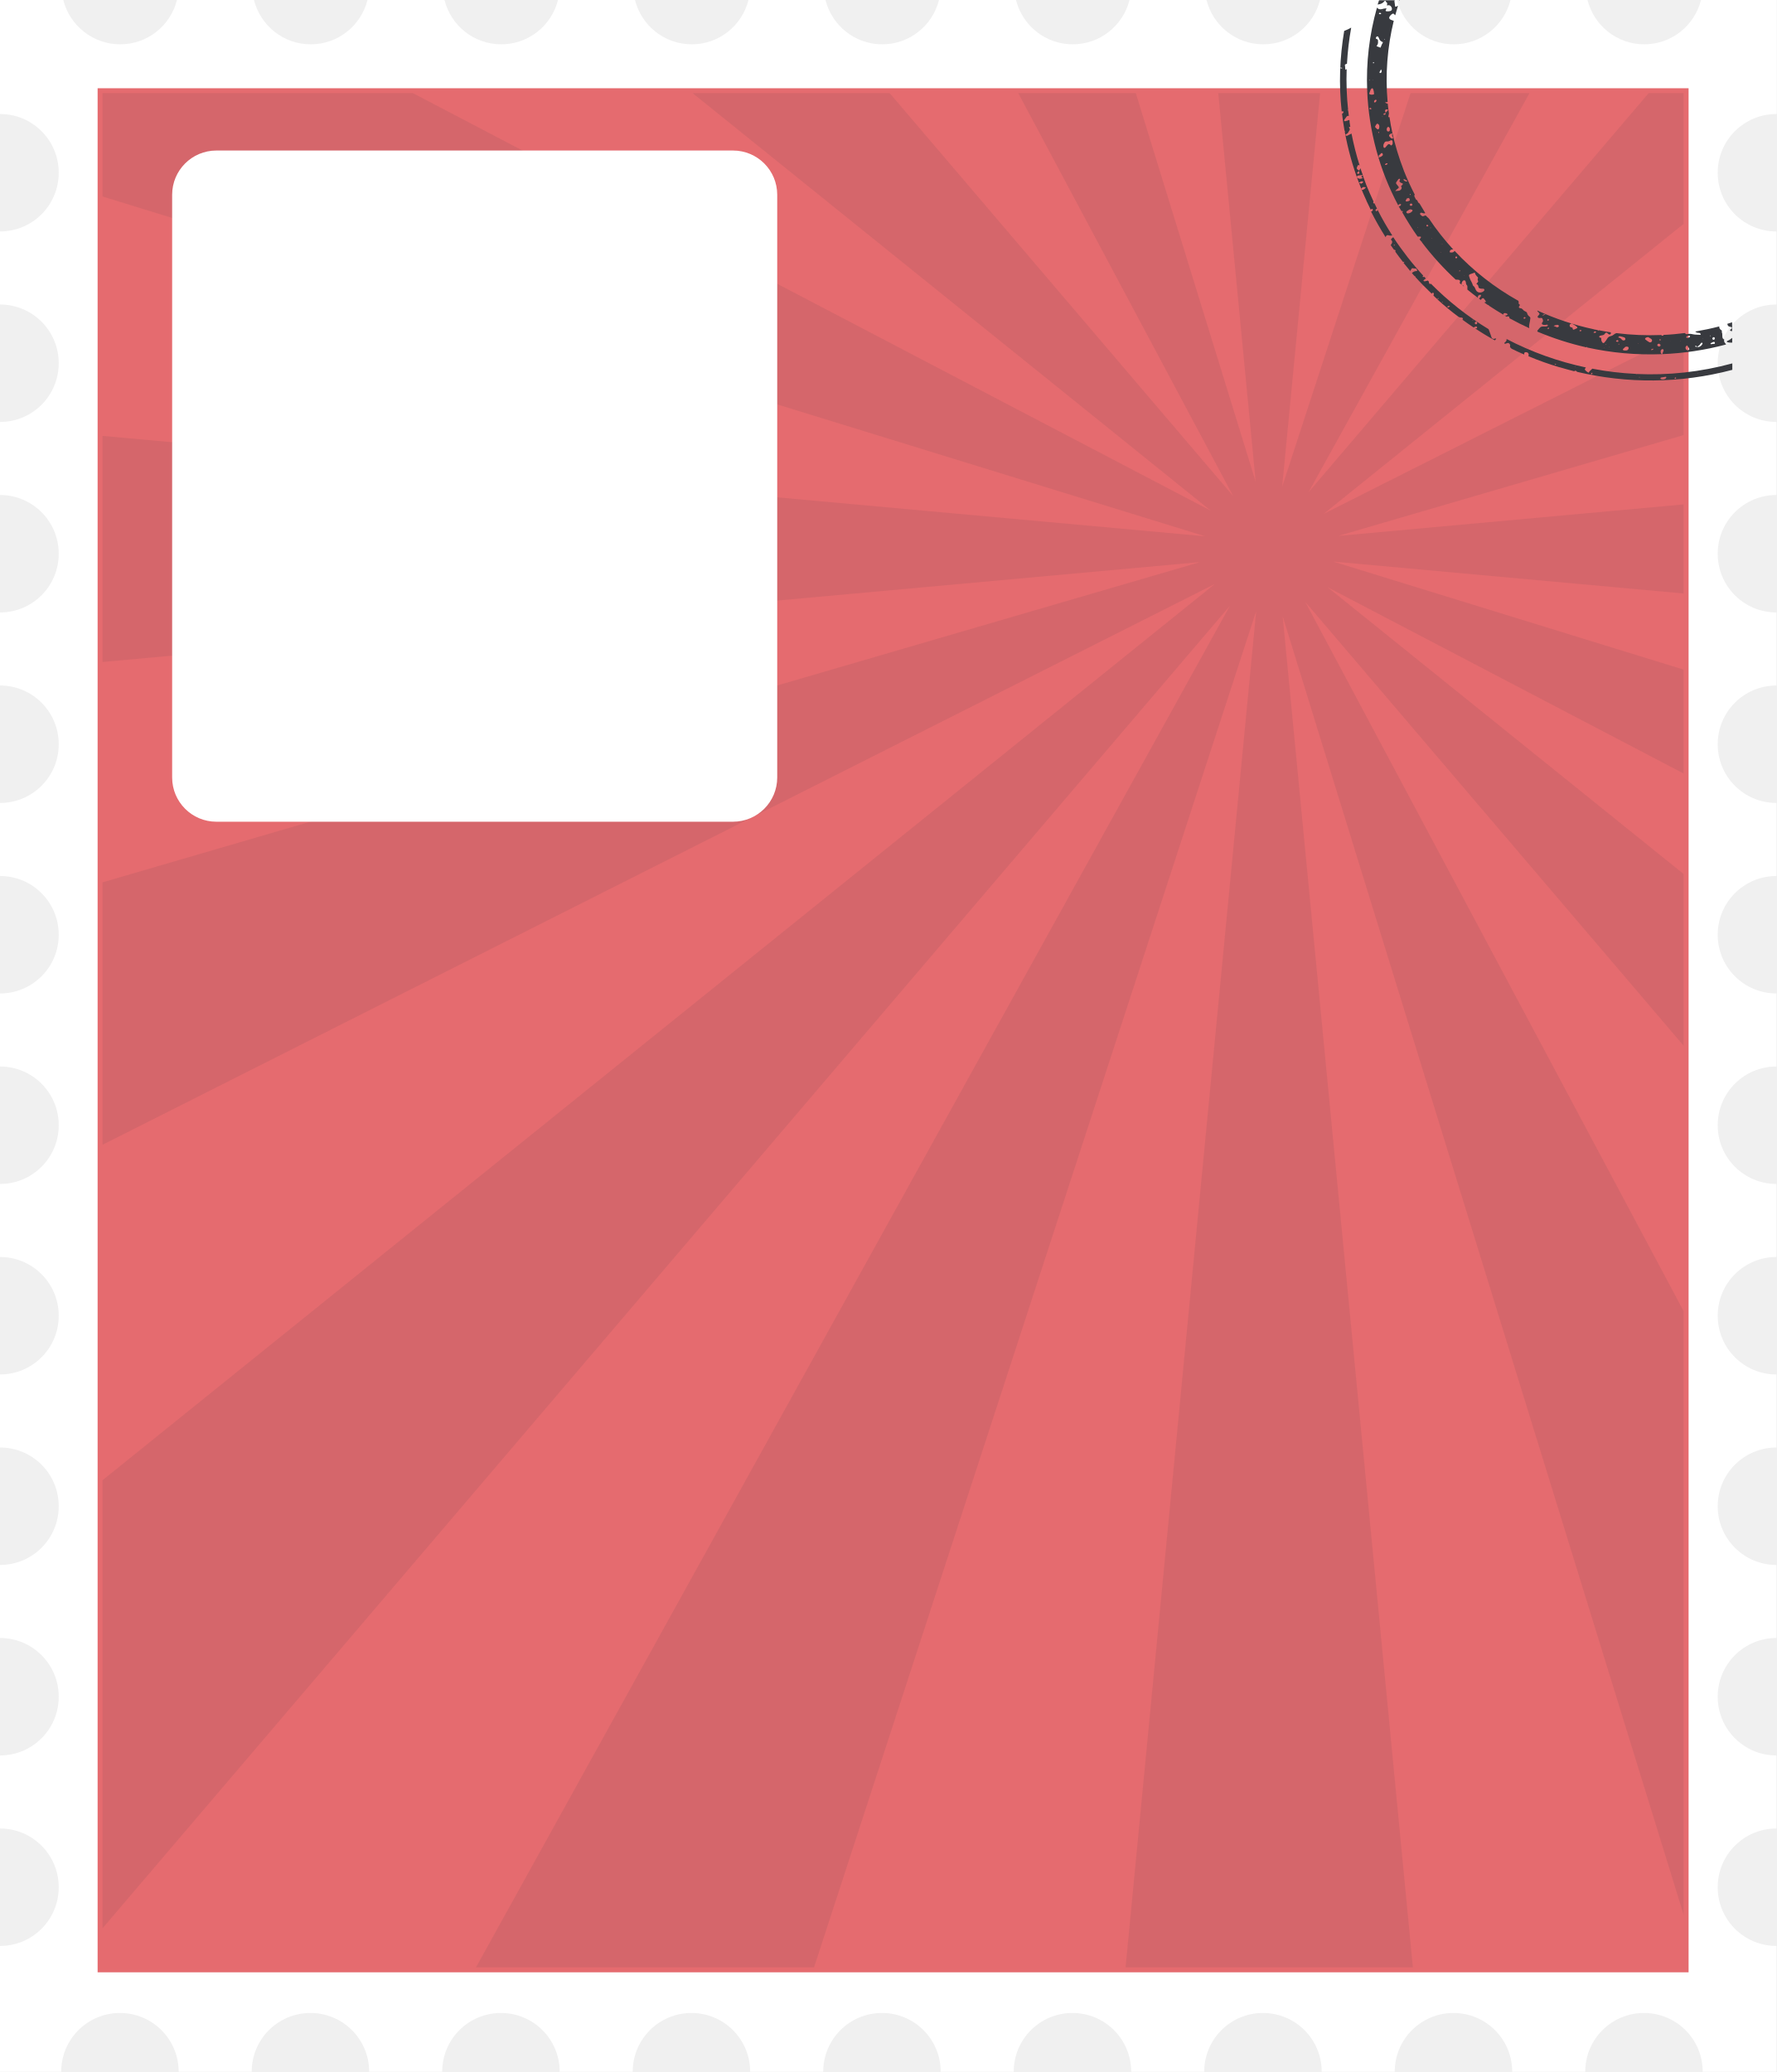
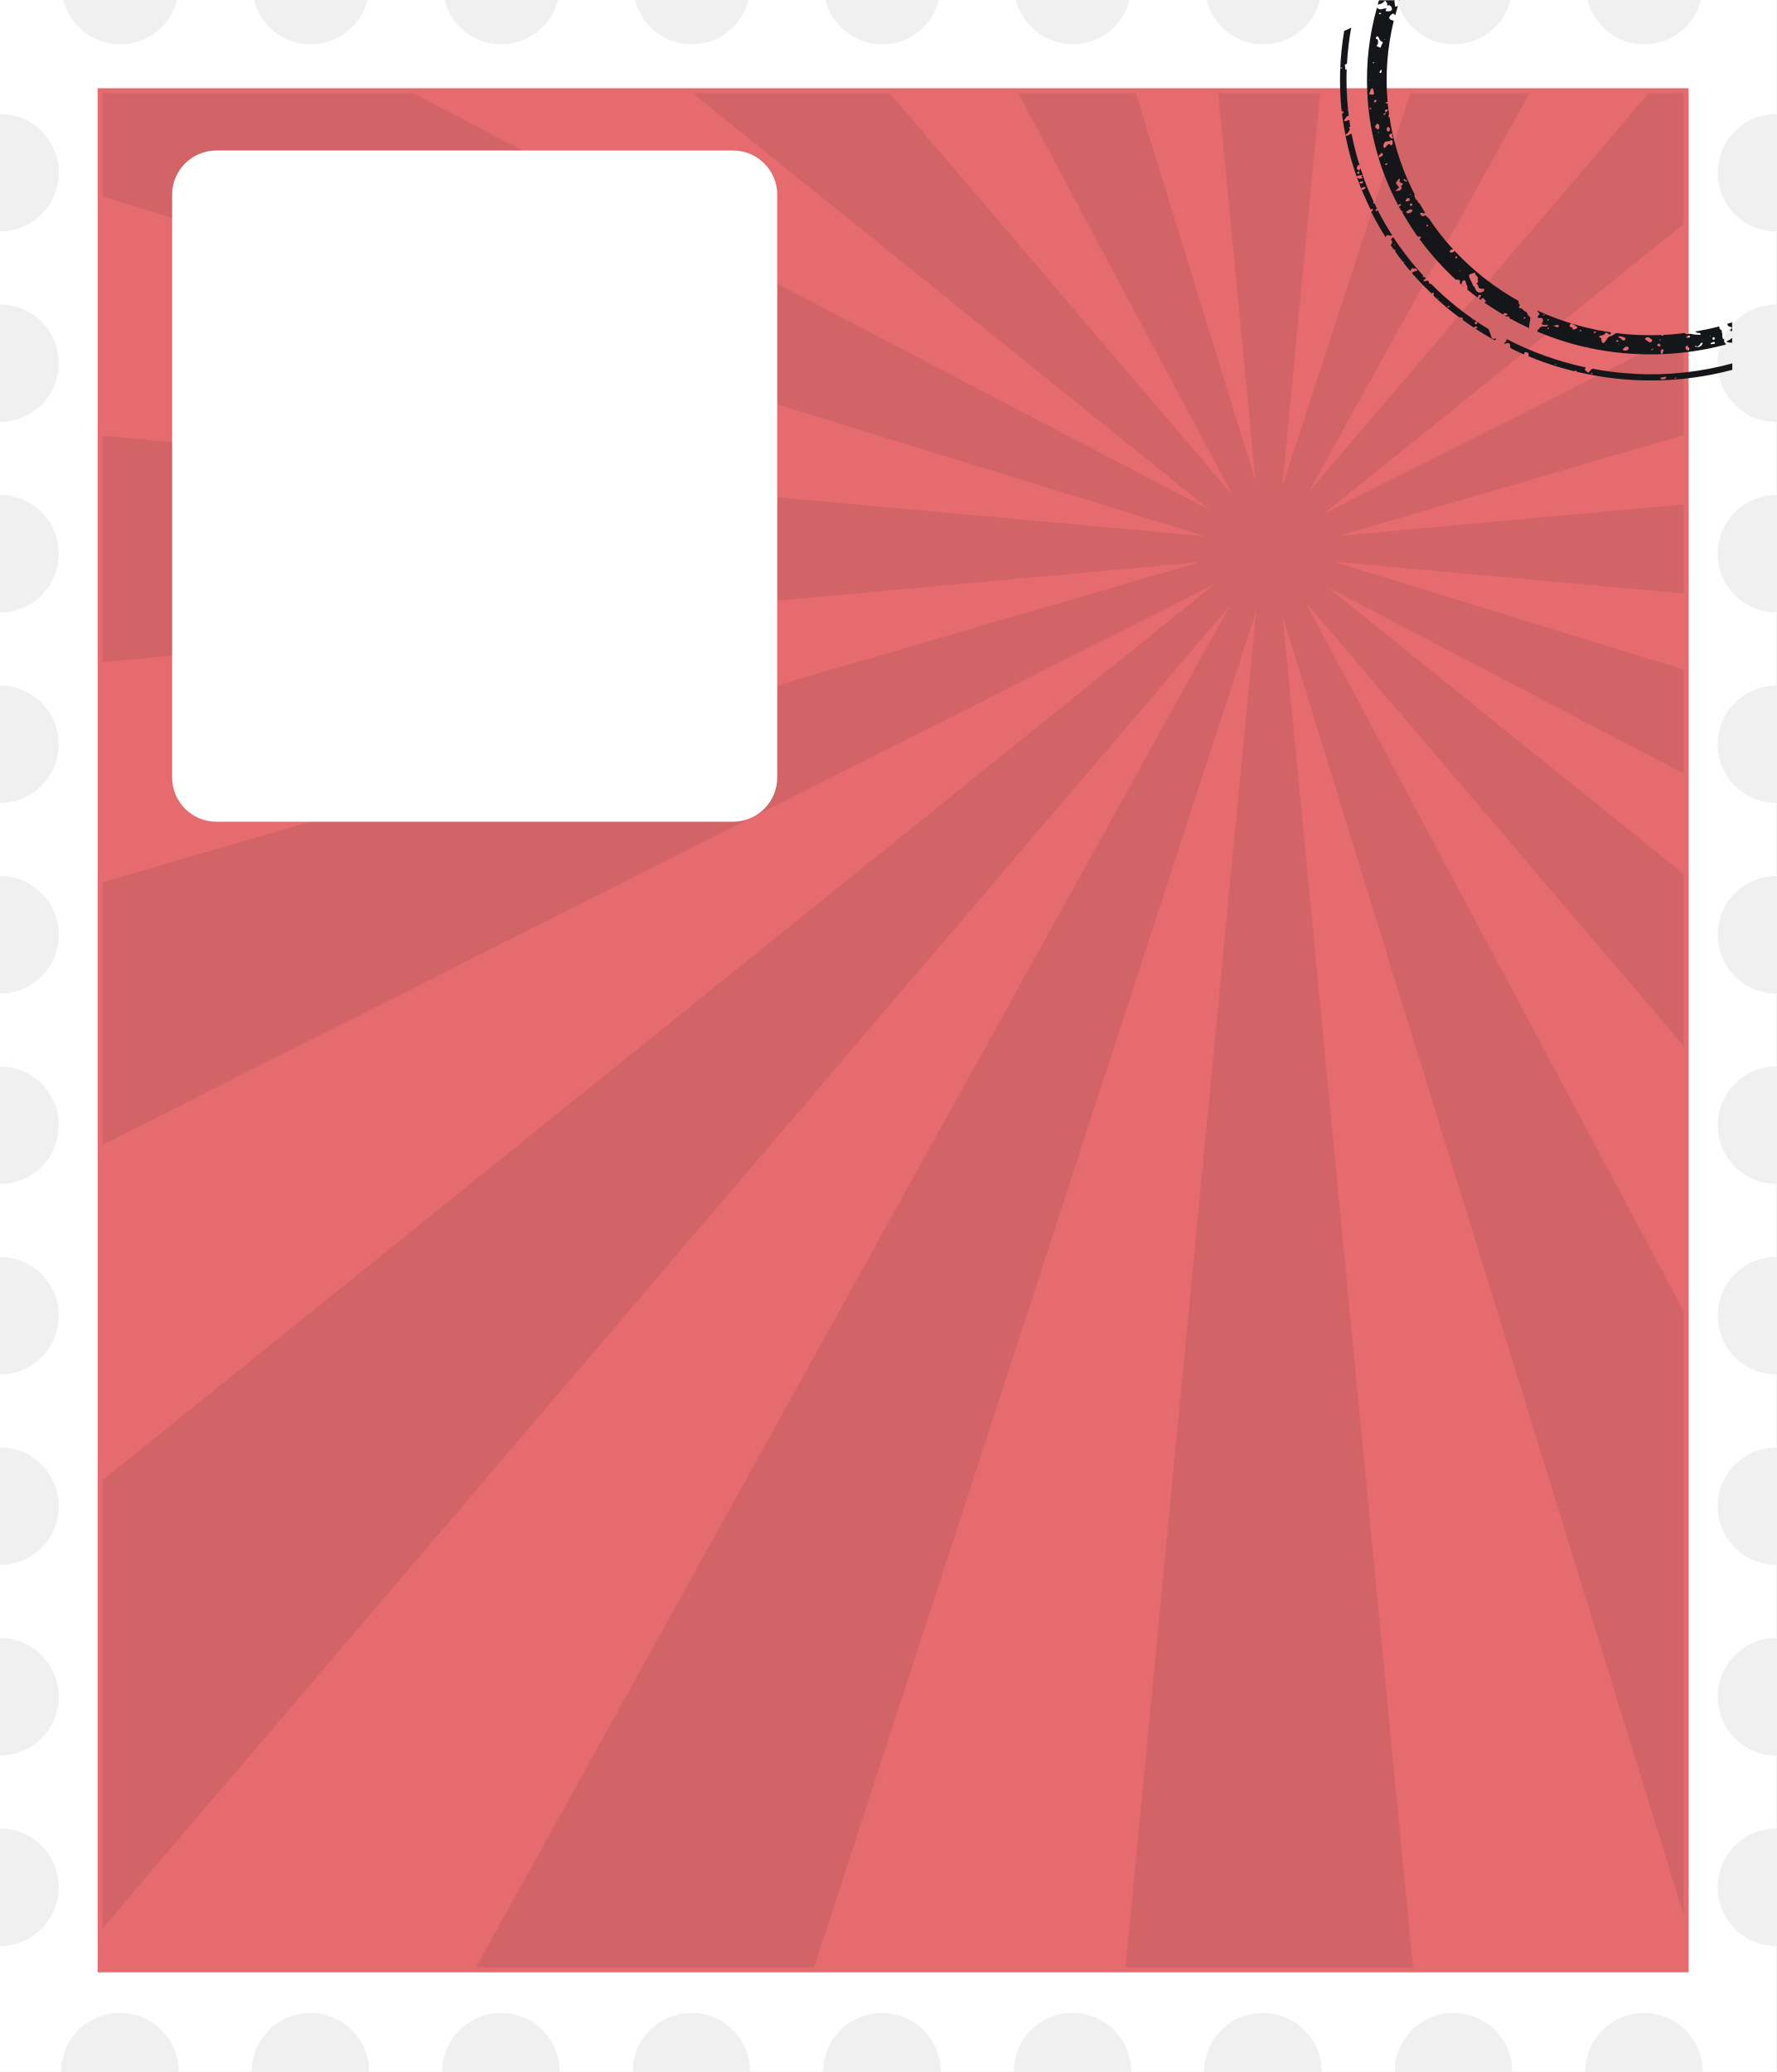
<svg xmlns="http://www.w3.org/2000/svg" id="stamp-portrait-b_svg__Layer_2" data-name="Layer 2" viewBox="0 0 180 209.92">
  <defs>
-     <style>.stamp-portrait-b_svg__cls-2{fill:#383a3f}.stamp-portrait-b_svg__cls-4{fill:#fff}</style>
+     <style>.stamp-portrait-b_svg__cls-2{fill:#14161A}.stamp-portrait-b_svg__cls-4{fill:#fff}</style>
  </defs>
  <g id="stamp-portrait-b_svg__OBJECTS">
    <path d="M180 11.55V0h-7.67c-.65 2.58-2.97 4.49-5.75 4.49s-5.1-1.91-5.75-4.49h-7.8c-.65 2.58-2.97 4.49-5.75 4.49s-5.1-1.91-5.75-4.49h-7.8c-.65 2.58-2.97 4.49-5.75 4.49s-5.1-1.91-5.75-4.49h-7.8c-.65 2.58-2.97 4.49-5.75 4.49s-5.1-1.91-5.75-4.49h-7.8c-.65 2.58-2.97 4.49-5.75 4.49S84.28 2.58 83.63 0h-7.8c-.65 2.58-2.97 4.49-5.75 4.49S64.98 2.58 64.33 0h-7.8c-.65 2.58-2.97 4.49-5.75 4.49S45.68 2.58 45.03 0h-7.8c-.65 2.58-2.97 4.49-5.75 4.49S26.38 2.58 25.73 0h-7.8c-.65 2.58-2.97 4.49-5.75 4.49S7.06 2.58 6.41 0H0v11.55c3.29 0 5.95 2.66 5.95 5.95S3.29 23.45 0 23.45v7.4c3.29 0 5.95 2.66 5.95 5.95S3.29 42.75 0 42.75v7.4c3.29 0 5.95 2.66 5.95 5.95S3.29 62.05 0 62.05v7.4c3.29 0 5.95 2.66 5.95 5.95S3.29 81.35 0 81.35v7.4c3.29 0 5.95 2.66 5.95 5.95s-2.66 5.95-5.95 5.95v7.4c3.29 0 5.95 2.66 5.95 5.95s-2.66 5.95-5.95 5.95v7.4c3.29 0 5.95 2.66 5.95 5.95s-2.66 5.95-5.95 5.95v7.4c3.29 0 5.95 2.66 5.95 5.95s-2.66 5.95-5.95 5.95v7.4c3.29 0 5.95 2.66 5.95 5.95s-2.66 5.95-5.95 5.95v7.4c3.29 0 5.95 2.66 5.95 5.95s-2.66 5.95-5.95 5.95v12.74h6.2c0-3.29 2.66-5.95 5.95-5.95s5.95 2.66 5.95 5.95h7.4c0-3.29 2.66-5.95 5.95-5.95s5.95 2.66 5.95 5.95h7.4c0-3.29 2.66-5.95 5.95-5.95s5.95 2.66 5.95 5.95h7.4c0-3.29 2.66-5.95 5.95-5.95S76 206.6 76 209.89h7.4c0-3.29 2.66-5.95 5.95-5.95s5.95 2.66 5.95 5.95h7.4c0-3.29 2.66-5.95 5.95-5.95s5.95 2.66 5.95 5.95h7.4c0-3.29 2.66-5.95 5.95-5.95s5.95 2.66 5.95 5.95h7.4c0-3.29 2.66-5.95 5.95-5.95s5.95 2.66 5.95 5.95h7.4c0-3.29 2.66-5.95 5.95-5.95s5.95 2.66 5.95 5.95h7.47v-12.74c-3.29 0-5.95-2.66-5.95-5.95s2.66-5.95 5.95-5.95v-7.4c-3.29 0-5.95-2.66-5.95-5.95s2.66-5.95 5.95-5.95v-7.4c-3.29 0-5.95-2.66-5.95-5.95s2.66-5.95 5.95-5.95v-7.4c-3.29 0-5.95-2.66-5.95-5.95s2.66-5.95 5.95-5.95v-7.4c-3.29 0-5.95-2.66-5.95-5.95s2.66-5.95 5.95-5.95v-7.4c-3.29 0-5.95-2.66-5.95-5.95s2.66-5.95 5.95-5.95v-7.4c-3.29 0-5.95-2.66-5.95-5.95s2.66-5.95 5.95-5.95v-7.4c-3.29 0-5.95-2.66-5.95-5.95s2.66-5.95 5.95-5.95v-7.4c-3.29 0-5.95-2.66-5.95-5.95s2.66-5.95 5.95-5.95v-7.4c-3.29 0-5.95-2.66-5.95-5.95s2.66-5.95 5.95-5.95Z" class="stamp-portrait-b_svg__cls-4" />
    <path d="M10.39 9.44h160.18v189.88H10.39z" style="fill:#e56b6f;stroke:#e56b6f;stroke-miterlimit:10" />
-     <path d="m170.57 51.1-34.97 3.19 34.97-10.21v-10.4l-36.45 18.37 36.45-29.37V9.44h-3.55l-34.44 40.41 22.37-40.41H142.9l-13 39.85 3.84-39.85h-10.32l3.79 39.35-12.14-39.35h-11.91l21.76 40.8-34.78-40.8H70.17l52.48 42.29L41.84 9.44H10.39v10.47l111.69 34.42L10.39 44.16v22.91l111.17-10.12L10.39 89.39v26.59l112.66-56.8-112.66 90.78v45.4l114.2-133.97-76.37 137.93h34.25l44.79-137.38-13.23 137.38h29.11L129.95 62.45 170.57 194v-61.16L132.25 61l38.32 44.95v-17.4L134.51 59.5l36.06 18.87V67.84L135.09 56.9l35.48 3.23z" style="fill:#383a3f;opacity:.09" />
+     <path d="m170.57 51.1-34.97 3.19 34.97-10.21v-10.4l-36.45 18.37 36.45-29.37V9.44h-3.55l-34.44 40.41 22.37-40.41H142.9l-13 39.85 3.84-39.85h-10.32l3.79 39.35-12.14-39.35h-11.91l21.76 40.8-34.78-40.8H70.17l52.48 42.29L41.84 9.44H10.39v10.47l111.69 34.42L10.39 44.16v22.91l111.17-10.12L10.39 89.39v26.59l112.66-56.8-112.66 90.78v45.4l114.2-133.97-76.37 137.93h34.25l44.79-137.38-13.23 137.38h29.11L129.95 62.45 170.57 194v-61.16L132.25 61l38.32 44.95v-17.4L134.51 59.5l36.06 18.87V67.84L135.09 56.9l35.48 3.23z" style="fill:#14161A;opacity:.09" />
    <path d="M154.92 33.22a1 1 0 0 1 .01-.34c.05-.21.08-.42.11-.63 0-.05-.01-.11-.05-.14-.14-.11-.25-.22-.28-.39-.01-.09-.11-.14-.2-.18a.43.43 0 0 1-.22-.17c-.03-.05-.1-.08-.15-.12-.04-.02-.08-.02-.12-.02-.16-.04-.18-.09-.1-.22.02-.04.05-.07.07-.11-.05-.05-.1-.1-.15-.16.04-.09.02-.18-.01-.26-2.4-1.34-4.59-3.05-6.47-5.07-.02.05-.07.11-.12.13-.11.05-.23.05-.35.03-.04-.09-.01-.18.08-.25.06-.04.17-.06.26-.04-.89-.97-1.72-2.02-2.46-3.13-.12-.11-.23-.21-.33-.32-.05 0-.09.01-.13.03-.08.03-.16.07-.22.04-.08-.05-.15-.11-.21-.17-.02-.03-.01-.08 0-.12.02-.05.07-.07.13-.06.09.02.17.06.26.07.03 0 .08-.02.12-.04-.2-.32-.39-.64-.58-.97a.32.32 0 0 1-.18-.21c-.03-.07-.06-.13-.14-.16-.04-.02-.06-.06-.08-.1-.03-.07-.06-.14-.1-.21-.05-.07-.03-.14.02-.21-.4-.77-.76-1.56-1.09-2.39-.02-.05-.03-.1-.05-.14-.47-1.22-.84-2.44-1.12-3.68-.06.19-.06.2.04.38 0 .02.01.05.02.08 0 .02-.01.04-.02.05-.02.01-.07.03-.09.02a.57.57 0 0 1-.29-.28v-.05c.03-.1.15-.18.34-.2-.12-.55-.22-1.09-.3-1.64h-.04c-.02 0-.04 0-.08-.02.02-.13.04-.24.06-.36-.05-.33-.08-.66-.12-.99-.04 0-.09-.02-.13-.03-.03-.01-.06-.04-.15-.09.12-.02.17-.05.22-.04h.05c-.25-2.79-.03-5.57.62-8.23-.11-.04-.22-.07-.32-.12-.17-.09-.18-.24-.05-.39.08-.09.17-.18.31-.23.11.04.14.13.21.18.09-.33.18-.65.28-.97-.07.04-.14.07-.21.1h-.03c-.02-.01-.04-.02-.05-.03-.03-.18-.05-.35-.07-.52 0-.04.01-.07.04-.1h-1.6c-.04.14-.1.28-.14.43.02 0 .03 0 .05-.01.27-.03.49-.13.64-.34 0-.01.04-.02.06-.03.09 0 .07.07.1.11q.045.06.12.12c0 .08-.02.16-.03.25.14-.05.28-.05.37.05.1.1.16.22.13.36a.22.22 0 0 1-.17.15c-.07.02-.15.02-.22.03-.27 0-.29-.03-.17-.25V.84c-.16.01-.32.05-.48.09a.45.45 0 0 1-.47-.16 26.8 26.8 0 0 0-.99 8.43s.01 0 .02-.01c.01 0 .02.01.02.02 0 0 0 .01-.01.02 0 0-.02-.01-.03-.02a27 27 0 0 0 3.15 11.61c0-.09.14-.17.24-.15.02 0 .02.02.04.03.02.09-.11.21-.22.2-.01 0-.02-.01-.03-.02.1.19.21.37.32.55 0-.02.02-.04.04-.08.04.03.07.04.09.06.01 0-.02.05-.04.06q-.03.015-.06 0c.49.86 1.01 1.7 1.58 2.5h.31c.06.06.01.13-.03.18l-.09.09c.06.08.12.15.18.23.01 0 .02 0 .03-.01l.04.1a29 29 0 0 0 3.42 3.77c.1 0 .21 0 .3.02.04 0 .08.02.1.05.06.08.05.18-.01.27l.21.18c0-.01-.01-.02-.01-.04 0-.13.03-.25.14-.36.06-.06.19-.07.23-.01.03.05.06.11.07.17 0 .11.02.21.1.29.04.03.05.09.05.14v.3q.525.435 1.08.84c-.06-.15-.01-.23.15-.3.03-.01.09-.02.12 0 .05.03.04.08.02.12-.05.08-.12.17-.19.26.06.04.12.08.18.13.03-.04.06-.08.1-.13.06-.06.15-.07.2-.02.08.1.17.2.23.34-.07.02-.12.04-.18.06.12.08.23.17.35.25.06 0 .12.04.14.09q.705.465 1.44.9c0-.03 0-.07.02-.1.01-.02.07-.06.1-.06.13 0 .24.03.32.12-.05.11-.16.13-.25.13-.02 0-.05 0-.07-.01.07.04.15.09.22.13.11-.07.24-.04.28.05.01.03 0 .07-.02.09.67.37 1.35.71 2.05 1.03Zm-.47-1.1s.08.02.09.05c.03.05-.03.11-.09.12-.04 0-.07-.02-.09-.02-.02-.07.03-.14.09-.14Zm-13.74-19.24s.06.07.09.12v.2c0 .06-.05.11-.13.12a.14.14 0 0 1-.15-.07c-.06-.11-.04-.22.03-.34.03-.05.12-.08.16-.03m-.45-8.93s.03 0 .04.02c0 .01-.02.03-.03.04-.02 0-.04-.02-.05-.03.02-.01.03-.03.05-.03Zm-.2-2.89s.01.01.01.02c-.02 0-.03.02-.05.02 0 0-.01-.01-.01-.02.02 0 .03-.02.05-.02m-.35.26s.04-.02.06-.02c.09 0 .17.03.15.08 0 .02-.02.03-.03.04-.08.03-.14.02-.19-.03-.01 0 0-.02 0-.03s.02-.03.03-.04Zm-.99 6.79s.03 0 .05.01l-.04.04-.03-.03s0-.01.02-.02m.03 2.94s-.02-.06-.01-.09c0-.01.05-.03.08-.03.08 0 .1.06.13.11-.07.02-.14.05-.2 0Zm.32-1.09.02-.02v.02zm-.37-.45c.06-.15.11-.31.17-.45.02-.04.07-.08.12-.1.07-.02.11.03.13.08.02.08.04.16.06.23.01.09.02.17.03.27-.2.09-.35.07-.5-.03Zm.4-1.4v-.02h.03s0 .01-.01.02c0 0-.02 0-.02-.01Zm.04-1.7s-.05-.02-.06-.03c0-.02.03-.04.05-.07.03.01.07.01.08.03.02.04-.02.06-.07.07m.07 3.92c-.02-.09.04-.18.16-.23.02.01.06.02.08.04.01.02.01.05 0 .07-.04.11-.12.18-.19.17-.02 0-.05-.03-.06-.05Zm.12 2.59s-.03-.09 0-.13c.04-.08.08-.18.2-.27.06.04.11.05.14.08.1.13.08.28.03.44-.02.05-.12.09-.16.05a1.2 1.2 0 0 1-.2-.19Zm.32-3.04v-.02h.02v.02zm.07 3.53s-.02.05-.03.07c-.02-.02-.05-.02-.06-.04 0-.02 0-.05.02-.09.03.03.06.04.07.06m-.05 2.56h.01Zm.39-.22s-.06.08-.11.1c-.09.05-.19.08-.3.12.03-.08.05-.16.07-.24-.04 0-.07 0-.13.01.06-.04.09-.03.12-.02h.02c.06-.06.12-.13.19-.19.02-.01.04-.01.08-.03.1.06.11.15.08.25Zm-.3-8.45c.03-.07.08-.15.15-.27.09.14.08.23.02.32-.02.04-.11.06-.14.04-.02-.02-.04-.06-.03-.09m.3 4.54s-.03 0-.04-.01c0-.01.02-.02.03-.03 0 .02.02.02.03.03 0 0 0 .01-.02.02Zm-.09-7.28c-.04.09-.07.17-.11.27-.14-.05-.27-.1-.4-.15.03-.04.06-.1.08-.14.11-.16.06-.32.06-.48 0-.03-.04-.06-.07-.08a.7.7 0 0 0-.15-.08c.01-.04.01-.08.03-.12.03-.04.07-.09.11-.1.04 0 .1.03.12.06.04.07.07.16.11.24q.09.2.35.29c0 .09-.09.18-.13.27Zm.41 6.86v-.01c-.03-.09-.09-.16-.04-.27.08-.07.18-.07.29-.04-.05.13-.16.22-.25.32v.06c-.01.15-.06.18-.25.12.04-.1.15-.12.25-.16Zm.07 5.28s-.05 0-.08.01c-.04 0-.07-.05-.04-.08.02-.02.04-.04.07-.06.05-.03.11-.05.17 0 .03.03-.03.08-.12.13m.45-1.89s.01-.03.02-.04-.02.03-.03.04Zm.03-.06s-.02-.02-.03-.04c-.16-.16-.25-.14-.39.04-.06.07-.12.15-.18.21-.03.03-.11.03-.14-.01-.09-.18-.03-.37.11-.56.03-.03.12-.07.17-.06.15.01.27-.02.4-.1.09-.06.19-.01.21.08 0 .05 0 .1.01.16.02.12-.04.21-.17.28Zm1.09 6.23h-.01Zm-.08-2.11.05.1c.05.14-.07.31-.26.35-.13.02-.25.03-.38.04.08-.1.15-.18.27-.26.11-.07.11-.13.05-.21s-.13-.17-.2-.25c-.05-.06-.05-.13 0-.2.07-.09.12-.18.19-.27.02-.03.07-.06.11-.06.07 0 .08.05.06.1l-.06.15c.06.15.22.18.34.23.06.14-.14.17-.17.3Zm1.13 1.81c.04.06.01.13-.05.16s-.15.01-.19-.05c-.03-.06 0-.13.08-.16.06-.02.13 0 .16.04Zm-.19-1.03s.05.02.04.02c-.01.03-.02.05-.04.09-.04-.02-.06-.02-.06-.03 0-.03 0-.06.06-.08m-.59-1.49.27.15v.05c0 .01-.04.03-.06.03-.15 0-.24-.08-.34-.2.07-.02.12-.04.13-.03m.07.94.02-.02v.02zm.07 1.18c.04-.06.06-.12.09-.17.07-.02.15-.04.23-.06l.09.23c-.08.09-.18.11-.3.13-.1.02-.16-.05-.12-.13Zm.63 1.13c-.08.12-.3.22-.45.21-.12-.01-.18-.14-.08-.22.09-.07.19-.13.26-.17.07-.01.09-.03.11-.02.06.01.12.02.17.05s.04.09 0 .15Zm.54 1.66v-.05h.03v.05zm.54-.89s-.02-.02-.03-.02c.01 0 .02 0 .03-.01 0 0 .02.01.01.01 0 0 0 .01-.01.02m.13 1.03s-.03 0-.04-.01l.02-.01h.03c0 .01 0 .02-.01.03Zm.39-.28c-.07.03-.17-.01-.16-.07 0-.03.04-.06.05-.08.08-.01.13.02.15.08 0 .02-.02.06-.04.07m.28.19s-.03-.01-.05-.02c0-.01.02-.03.03-.04h.05c0 .01-.02.03-.03.05Zm.08 1.04s.01-.03.02-.04h.02v.04h-.05Zm.94 1.42s-.01-.01-.01-.02c.01 0 .03-.02.04-.03 0 0 .01.01.01.02-.01 0-.02.01-.04.03m.05-.87-.02-.02h.04c.01 0 .02.02.03.03-.01 0-.03 0-.04-.02Zm.05.03h.02zm.1.01s-.05-.01-.07-.02h.08s0 .01-.01.02m1.37 1.43s-.07-.03-.08-.06c-.03-.06 0-.11.09-.14.01.01.05.02.08.05.03.06-.02.14-.09.14Zm.38 1.3h-.09c0-.02.02-.05.03-.07h.1c-.01.02-.02.05-.04.06Zm.43.47v-.02c.01 0 .02-.01.03 0 0 0 .01 0 .01.02zm2 1.52c-.17.18-.48.23-.66.09a.47.47 0 0 1-.19-.25c-.05-.13-.11-.26-.23-.35-.02-.02-.04-.04-.05-.06-.06-.29-.27-.51-.34-.8 0-.02-.01-.04-.02-.05-.06-.2-.03-.24.23-.32.1-.03.19-.07.33-.12.04.2.16.33.29.46.03.03.05.09.03.12-.07.13 0 .23.03.34-.06.07-.12.14-.19.23.13.07.2.16.21.29 0 .13.13.19.28.2h.22c.11.02.14.14.06.22m24.93 5.24h.22v-.48c-.09.07-.18.14-.27.2-.08.05-.18.09-.26.13-.04.05 0 .09.04.11.09.02.18.04.28.04Z" class="stamp-portrait-b_svg__cls-2" />
    <path d="M148.14 28.88c.05.04.1.09.16.14 0-.02 0-.05-.02-.07 0-.02-.03-.02-.05-.03-.03-.01-.06-.02-.09-.04m26.88 4.02c.02.11.1.17.21.2.04 0 .08.02.12.02.13.04.15.1.05.2a1 1 0 0 1-.1.08c-.05.05-.02.11.04.13.03 0 .06 0 .09.01h.05v-.89c-.16.05-.33.11-.49.16 0 .02.02.05.02.07ZM141.81 0h-.07s.03.04.05.06c0-.02.02-.04.02-.06m26.59 35.88h-.01Zm7.09.94c-3.21.87-6.47 1.22-9.67 1.07-.01 0-.02.01-.03.01-.02 0-.05 0-.06-.02-1.5-.07-2.98-.25-4.43-.53 0 .02-.02.04-.04.06-.06.06-.13.11-.19.17-.05.05-.08.11-.13.18-.17-.09-.3-.19-.38-.32v-.04c.04-.08.07-.13.11-.17-2.81-.6-5.53-1.57-8.05-2.89.03.09.01.18-.07.27-.05.05-.1.1-.15.14.01.07.05.08.12.07.02 0 .04-.02.06-.02.09-.04.17-.07.25-.04.1.04.15.12.16.21 0 .07 0 .14-.01.22.07.03.12.08.15.14.43.21.85.4 1.29.59v-.12c0-.07.06-.12.15-.12.13 0 .23.04.27.13.04.08.04.18 0 .28 1.03.43 2.08.8 3.15 1.12h.03c.48.14.97.28 1.45.4a.4.4 0 0 1 .11-.05c.08 0 .16.04.18.11 5.06 1.2 10.46 1.2 15.74-.2v-.68Zm-17.91.11h-.08c.01-.02.02-.05.05-.06s.06 0 .11 0c-.04.04-.05.06-.08.07Zm1.97.27s-.01 0-.01-.02c.01 0 .03-.02.04-.03 0 .01.01.02.02.02-.01 0-.03.02-.04.02Zm1.68.72s-.03-.01-.05-.02c-.01-.05.05-.13.12-.13 0 0 .04.02.03.03 0 .05-.04.1-.11.12Zm4.86.33s-.03-.01-.04-.03c0-.01.02-.02.04-.04.02.01.03.02.05.04-.02 0-.03.02-.05.02Zm2.63.12c-.16.09-.32.08-.46.03-.03 0-.04-.06-.04-.09 0-.02.04-.06.06-.06.16-.02.32-.05.48-.08.01 0 .03.02.05.03 0 .02.02.04 0 .05-.03.04-.05.09-.09.12m1 0s-.05-.02-.09-.03c.03-.04.07-.08.1-.11 0 0 .05.02.07.04.02.05-.01.1-.07.1Zm2.28-.51s0-.02.01-.02h.03s0 .02-.01.02zM141.99 21.4s.02.03.03.04c0-.02-.02-.03-.03-.05Z" class="stamp-portrait-b_svg__cls-2" />
    <path d="M168.39 35.88c-.16-.06-.14-.16-.15-.25-.01-.08.02-.16.1-.23.02-.02.08-.04.11-.03.03 0 .07.04.08.07s.01.07 0 .1c-.03.1-.08.21-.13.34 2.15-.09 4.32-.4 6.47-.98a.5.5 0 0 0-.09-.13q-.16-.16-.1-.38c-.19-.06-.18-.23-.19-.37 0-.13 0-.24-.05-.36-.02-.04 0-.1.01-.15-.01-.01-.02-.03-.04-.04-.19-.12-.25-.25-.23-.4-.81.21-1.62.38-2.44.52 0 0 .02 0 .03.02.09.09.21.12.36.12.04 0 .1.03.13.05.02.02.02.06.04.14-.3-.02-.55 0-.78-.05-.18-.04-.37-.08-.57-.02-.09.02-.16 0-.22-.07-.01-.01-.01-.03-.02-.04-.73.09-1.45.16-2.17.19-.01.03-.03.06-.06.07-.07.03-.16.01-.16-.04 0 0 0-.02.01-.02-1.54.06-3.07 0-4.57-.19-.09.03-.16.06-.23.12-.1.09-.21.15-.34.18-.19.04-.31.14-.39.3-.06.12-.16.23-.25.34-.05.08-.16.09-.21.01a.54.54 0 0 1-.12-.34v-.12c-.05-.02-.11-.03-.16-.05-.03-.01-.05-.06-.05-.08 0-.03.05-.07.08-.09.05-.02.1-.03.16-.04.17-.01.29-.07.37-.21.05-.08.13-.09.21-.03.04.03.07.06.1.09.05.04.11.08.2.04.07-.04.07-.09.06-.15v-.05q-.6-.09-1.2-.21a.1.1 0 0 1-.07.03c-.02 0-.06-.03-.07-.05-.12-.02-.24-.05-.35-.07-.03-.01-.07-.02-.07-.02-1.97-.42-3.87-1.06-5.68-1.89 0 .06.02.11.08.15.04.03.07.06.1.1.05.06.05.13-.02.2l-.09.09c-.09.12-.03.21.13.22h.03c.11-.01.24-.04.28.06.04.11.12.23.01.36-.02.02-.03.03-.04.05-.05.1-.02.18.1.21.06.02.12.02.19.02.06 0 .13-.02.2-.03.03 0 .08.02.09.05.02.05-.03.09-.08.11-.04.02-.11.03-.16.03h-.29c-.13 0-.23.06-.31.16l-.18.21c-.05.06-.05.11-.03.15 1.59.67 3.24 1.2 4.94 1.59 0-.01.02-.03.03-.04.01 0 .04 0 .07.01 0 .02-.02.03-.03.04 2.47.55 5.02.78 7.6.68Zm5.1-1.63s.06-.09.12-.09c.04 0 .07.02.09.03.04.09.03.17-.04.22-.02.01-.07.02-.09.01-.08-.03-.11-.1-.08-.17m.08.4c.13-.04.18.01.16.17-.15.02-.27.03-.4.05-.06-.04-.04-.08 0-.11.07-.04.15-.08.23-.11Zm-.3-.66s.05 0 .04.02c.01 0 0 .03-.01.04-.02 0-.05 0-.05-.02 0-.01 0-.03.02-.05Zm-.74.33s.02 0 .02.01c0 0 0 .01-.01.02-.01 0-.02-.02-.03-.02h.03Zm-.25.5s.05-.06.08-.09c.01 0 .04-.02.06-.01.03 0 .05.03.06.05v.05c-.05.12-.14.22-.27.29-.1.06-.2.06-.3.02.16-.07.3-.16.36-.31Zm-.36.32h-.01s-.01 0 0-.01Zm-.15-.12s.05-.01.06 0c.03.04.05.08.08.13-.07 0-.15 0-.16-.07 0-.02.01-.04.02-.05Zm-.89-.94c.08-.06.18-.08.28-.06.03 0 .05.03.06.05 0 .02 0 .05-.03.07-.03.03-.07.04-.11.07-.06 0-.11.03-.16.02-.04 0-.08-.03-.09-.05 0-.03.02-.07.05-.09Zm.04.91c.05.08.11.16.16.24.02.04.06.09.06.14 0 .04-.05.09-.09.11-.03.02-.09.02-.12 0-.11-.04-.16-.13-.17-.23-.02-.11.06-.19.16-.26m-.7-.43h.03l-.01.03h-.03c-.01 0 0-.01 0-.02Zm-.98.01h.02l-.02.02zm-1.09-.21c.05.02.08.03.1.04.02.03 0 .07-.05.08-.02 0-.07 0-.08-.02 0-.03.01-.06.03-.1m-.21.5c.09-.05.17-.04.22 0 .06.05.1.11.05.19-.02.02-.07.06-.1.06-.11 0-.2-.05-.21-.15 0-.03.04-.08.05-.1Zm-.44.49s0 .04-.02.05c-.06.05-.13.09-.22.05.05-.09.12-.11.2-.12.01 0 .04.01.05.02Zm-.21-.22h.02l-.02.02zm-.54-.92c.07-.03.16-.05.22-.06.11.07.2.12.29.17.09.06.13.13.1.23-.02.11-.17.18-.27.12a2.7 2.7 0 0 1-.39-.27c-.07-.05-.05-.14.05-.18Zm-2.72.69h-.07s.02-.05.02-.07h.06v.07Zm.33-.01h.01-.02Zm1.58-.1s.03.01.05.01l-.01.02c-.01 0-.03 0-.05-.01 0 0 0-.01.01-.02m-1.01.35c.07.04.07.09.06.16q-.045.21-.27.21c-.09 0-.16 0-.24-.02-.06-.01-.08-.09-.05-.13.08-.08.17-.15.22-.21.13-.05.21-.04.28 0Zm-.31-1.19h.01s-.01.02-.02.03c0 0-.02-.01-.01-.01zm-.45.13c.13.02.26.06.38.1.02 0 .03.02.05.03.08.07.09.18.02.24-.08.06-.2.06-.29-.02-.06-.06-.11-.13-.18-.17-.06-.04-.14-.05-.21-.08.05-.11.15-.12.23-.11Zm-.36.39c.05-.03.12 0 .14.05s0 .1-.06.11c-.05 0-.1-.02-.18-.04.04-.06.06-.1.1-.12m-.79.68s.01 0 .01.02c-.01 0-.03.02-.04.03 0 0-.01-.01-.01-.02.01 0 .03-.02.04-.03m-.13-.57v.02l-.02-.01h.02Zm-.19.3s.03.03.05.04c-.02 0-.03.02-.05.02-.01 0-.02-.02-.03-.03.01 0 .03-.03.04-.04Zm-.15.34v.02h-.05v-.02zm-6.31-3.25c.11-.12.21-.13.33-.15q-.08.11-.33.15m.57.51s-.06-.03-.06-.04c.01-.04.04-.07.09-.13.04.04.08.06.08.09 0 .04-.05.09-.11.08m.08.84s-.07 0-.14-.01c.05-.05.07-.09.09-.1.04-.03.1-.01.1.03 0 .03-.02.07-.05.09Zm.99-.21s-.07.04-.11.05c-.03 0-.32-.11-.37-.14.11-.07.24-.1.37-.11.04 0 .1.03.13.05.04.04.03.1-.01.15Zm1.91.13c-.06.03-.12.06-.19.09-.24.11-.26.1-.29-.13-.06-.02-.13-.03-.19-.06-.09-.05-.12-.13-.09-.23.03-.09.16-.15.24-.11.2.11.4.2.53.36.01 0 0 .03-.01.07Zm.4 1.59v-.02l.02.01h-.02Zm.01-1.3s-.1.04-.14.03c-.02 0-.04-.04-.04-.08 0 0 .05-.04.07-.04.05 0 .09.02.13.02 0 .03-.01.06-.02.06Zm1.37.05c.06-.02.11 0 .12.05 0 .05-.04.09-.1.1-.04 0-.09-.02-.17-.04.07-.06.1-.09.15-.11m-.17.57h-.01.02Zm-22.5-12.72c.45.9.95 1.77 1.48 2.61.01-.04.02-.08.04-.11.04-.08.14-.13.22-.1.13.05.27.05.41.02-.54-.84-1.04-1.7-1.49-2.6 0 .03 0 .06-.02.09-.02.05-.11.07-.16.03-.07-.06-.01-.19.1-.22h.03c-.1-.19-.19-.39-.28-.58q0 .03-.03.06c-.1-.1-.11-.14-.04-.2-.26-.56-.52-1.13-.75-1.71-.09-.23-.17-.46-.25-.69-.02 0-.04 0-.06-.01.02 0 .03-.01.05-.02l-.09-.24c-.06.06-.1.1-.16.15.06.04.12.07.18.11-.17.1-.35.13-.5.04a.24.24 0 0 1-.11-.11c-.02-.06.04-.15.11-.16.16-.02.31-.06.49-.04-.08-.24-.17-.47-.25-.71-.01.03-.02.05-.03.08-.03.06-.06.12-.09.17 0 0-.01 0-.01-.01-.27-.16-.29-.22-.14-.5.01-.02.03-.05.05-.07.06.02.1.03.14.04-.34-1.07-.61-2.15-.82-3.22-.13.07-.27.14-.41.21-.03.02-.07.03-.09.02a.2.2 0 0 1-.11-.07c0-.02.02-.09.04-.09.26-.08.27-.29.39-.44.03-.03 0-.1-.02-.15s-.05-.09-.07-.13a.2.2 0 0 1 .15-.02c-.03-.15-.04-.3-.07-.46-.02-.01-.01-.04 0-.07 0-.06-.02-.12-.03-.18-.14.05-.28.1-.41.13-.1.02-.15-.07-.1-.14.07-.11.15-.22.23-.32.06-.08.15-.09.23-.07-.03-.2-.05-.39-.07-.59 0 .01-.03.03-.03.04-.02-.01-.03-.03-.05-.04.02-.01.04-.02.05-.03 0 0 .03.02.03.03-.15-1.39-.2-2.78-.15-4.16-.04.02-.08.05-.13.07-.02-.17-.03-.33-.05-.51.03-.02.07-.06.13-.08.03-.01.06-.01.08-.01.07-1.23.21-2.46.43-3.67-.23.13-.46.24-.71.33-.45 2.68-.56 5.42-.25 8.18.04-.03.09-.06.14-.03s.05.11 0 .17c-.03.03-.07.05-.11.08.07.56.15 1.13.25 1.69.04.04.06.08.04.13 0 0 0 .02-.01.02a30 30 0 0 0 1.43 5.14c.08-.05.13-.09.18-.1.08-.04.17-.06.24 0 .04.04 0 .09-.13.17l-.06.03c-.07-.02-.13-.05-.22-.09.05.14.1.29.16.43.17.44.36.86.55 1.28h.04c0 .02-.02.03-.03.04.15.33.31.66.47.98l.04-.04c.04-.04.1-.07.14-.03.03.02.03.08.03.12 0 .02-.03.05-.05.07s-.05.03-.08.05Zm-1.4-3.95c.05-.05.12-.1.18-.15.02.06.04.11.04.17 0 .05-.01.09-.08.11-.04 0-.09 0-.12-.01-.02-.03-.05-.09-.03-.11Zm-1.76-10.6c.13-.07.18 0 .25 0-.02.07-.07.07-.25 0m2.29 12.36s-.09 0-.11-.03c-.02-.02-.02-.06 0-.1 0-.02.03-.05.06-.07.03-.03.07-.05.11-.09.1 0 .19.01.29.02-.09.14-.21.24-.33.26Zm.94 1.62s0-.03-.01-.04h.03s0 .02.01.03h-.03Zm12.48 13.61.07-.07c.02-.02.04-.04.06-.07-.06-.08-.14-.02-.21 0-.11.01-.18-.02-.23-.09 0-.02-.02-.03-.03-.05-.07-.25-.17-.47-.25-.71-.02-.05-.03-.09-.05-.13a30.5 30.5 0 0 1-5.84-4.6c-.08.04-.17.01-.19-.07l-.03-.16c-.03-.03-.06-.07-.1-.1-.08.03-.16.05-.25.07-.07.02-.15.02-.2-.06.07-.08.15-.15.25-.22-.06-.06-.11-.12-.17-.18-.02.02-.03.03-.06.04-.03 0-.07 0-.08-.02-.03-.03 0-.08.05-.12a30.4 30.4 0 0 1-3.04-3.9c-.04.03-.07.06-.11.09-.12.09-.15.15-.07.23.13.13.07.26-.02.4-.02.03-.04.06-.06.08.11.16.22.32.33.47.05 0 .11.01.14.05.03.03.03.1-.01.14.25.35.51.7.78 1.04h.16c-.03.04-.06.06-.1.1q.345.435.69.84c0-.02 0-.06.03-.09.04-.07.09-.13.14-.21.14.02.29.04.45.05l.08.2s-.04.04-.06.04c-.19 0-.34.07-.48.2.09.11.18.22.28.32.02 0 .05.02.07.03.01 0 .02.02.02.04h-.03c.54.6 1.1 1.17 1.68 1.72v-.02c0-.02.02-.05.04-.07.02-.01.04-.02.06-.02.03 0 .07.01.08.03.03.08.02.17-.02.25.13.13.26.26.4.38.02-.04.04-.08.06-.11h.06c.01 0 .02.04 0 .04-.04.03-.08.06-.12.08.68.62 1.39 1.21 2.13 1.76.08.05.18.09.3.08.04 0 .1.03.13.05.02.02.02.06.04.14h-.1c.39.28.78.56 1.17.82.06-.03.12-.07.19-.09.13-.04.18.01.16.17-.07 0-.12.02-.18.02q.96.645 1.98 1.2Zm-10.18-9.59s-.05-.01-.08-.02c.01-.02.03-.04.04-.07.04.01.06.02.09.03-.01.02-.03.06-.05.06m4.86 5.74s-.03-.01-.05-.02c0-.01.02-.03.03-.05.02.02.04.03.06.04-.02.01-.03.03-.05.03Zm.68.48c-.05.03-.12.06-.17.02-.01 0-.01-.02-.01-.03.03-.07.09-.09.15-.09h.12c-.06.06-.07.09-.09.1m2.42 1.37s-.05 0-.05-.02c0-.01 0-.03.02-.05.02 0 .05 0 .04.02.01 0 0 .03-.01.04Zm.36.37s-.07.02-.09.01c-.08-.03-.11-.1-.08-.17.02-.05.06-.09.12-.09.04 0 .07.02.09.03.04.09.03.17-.04.22" class="stamp-portrait-b_svg__cls-2" />
    <rect width="61.3" height="68" x="17.44" y="15.25" class="stamp-portrait-b_svg__cls-4" rx="4.48" ry="4.48" />
  </g>
</svg>
